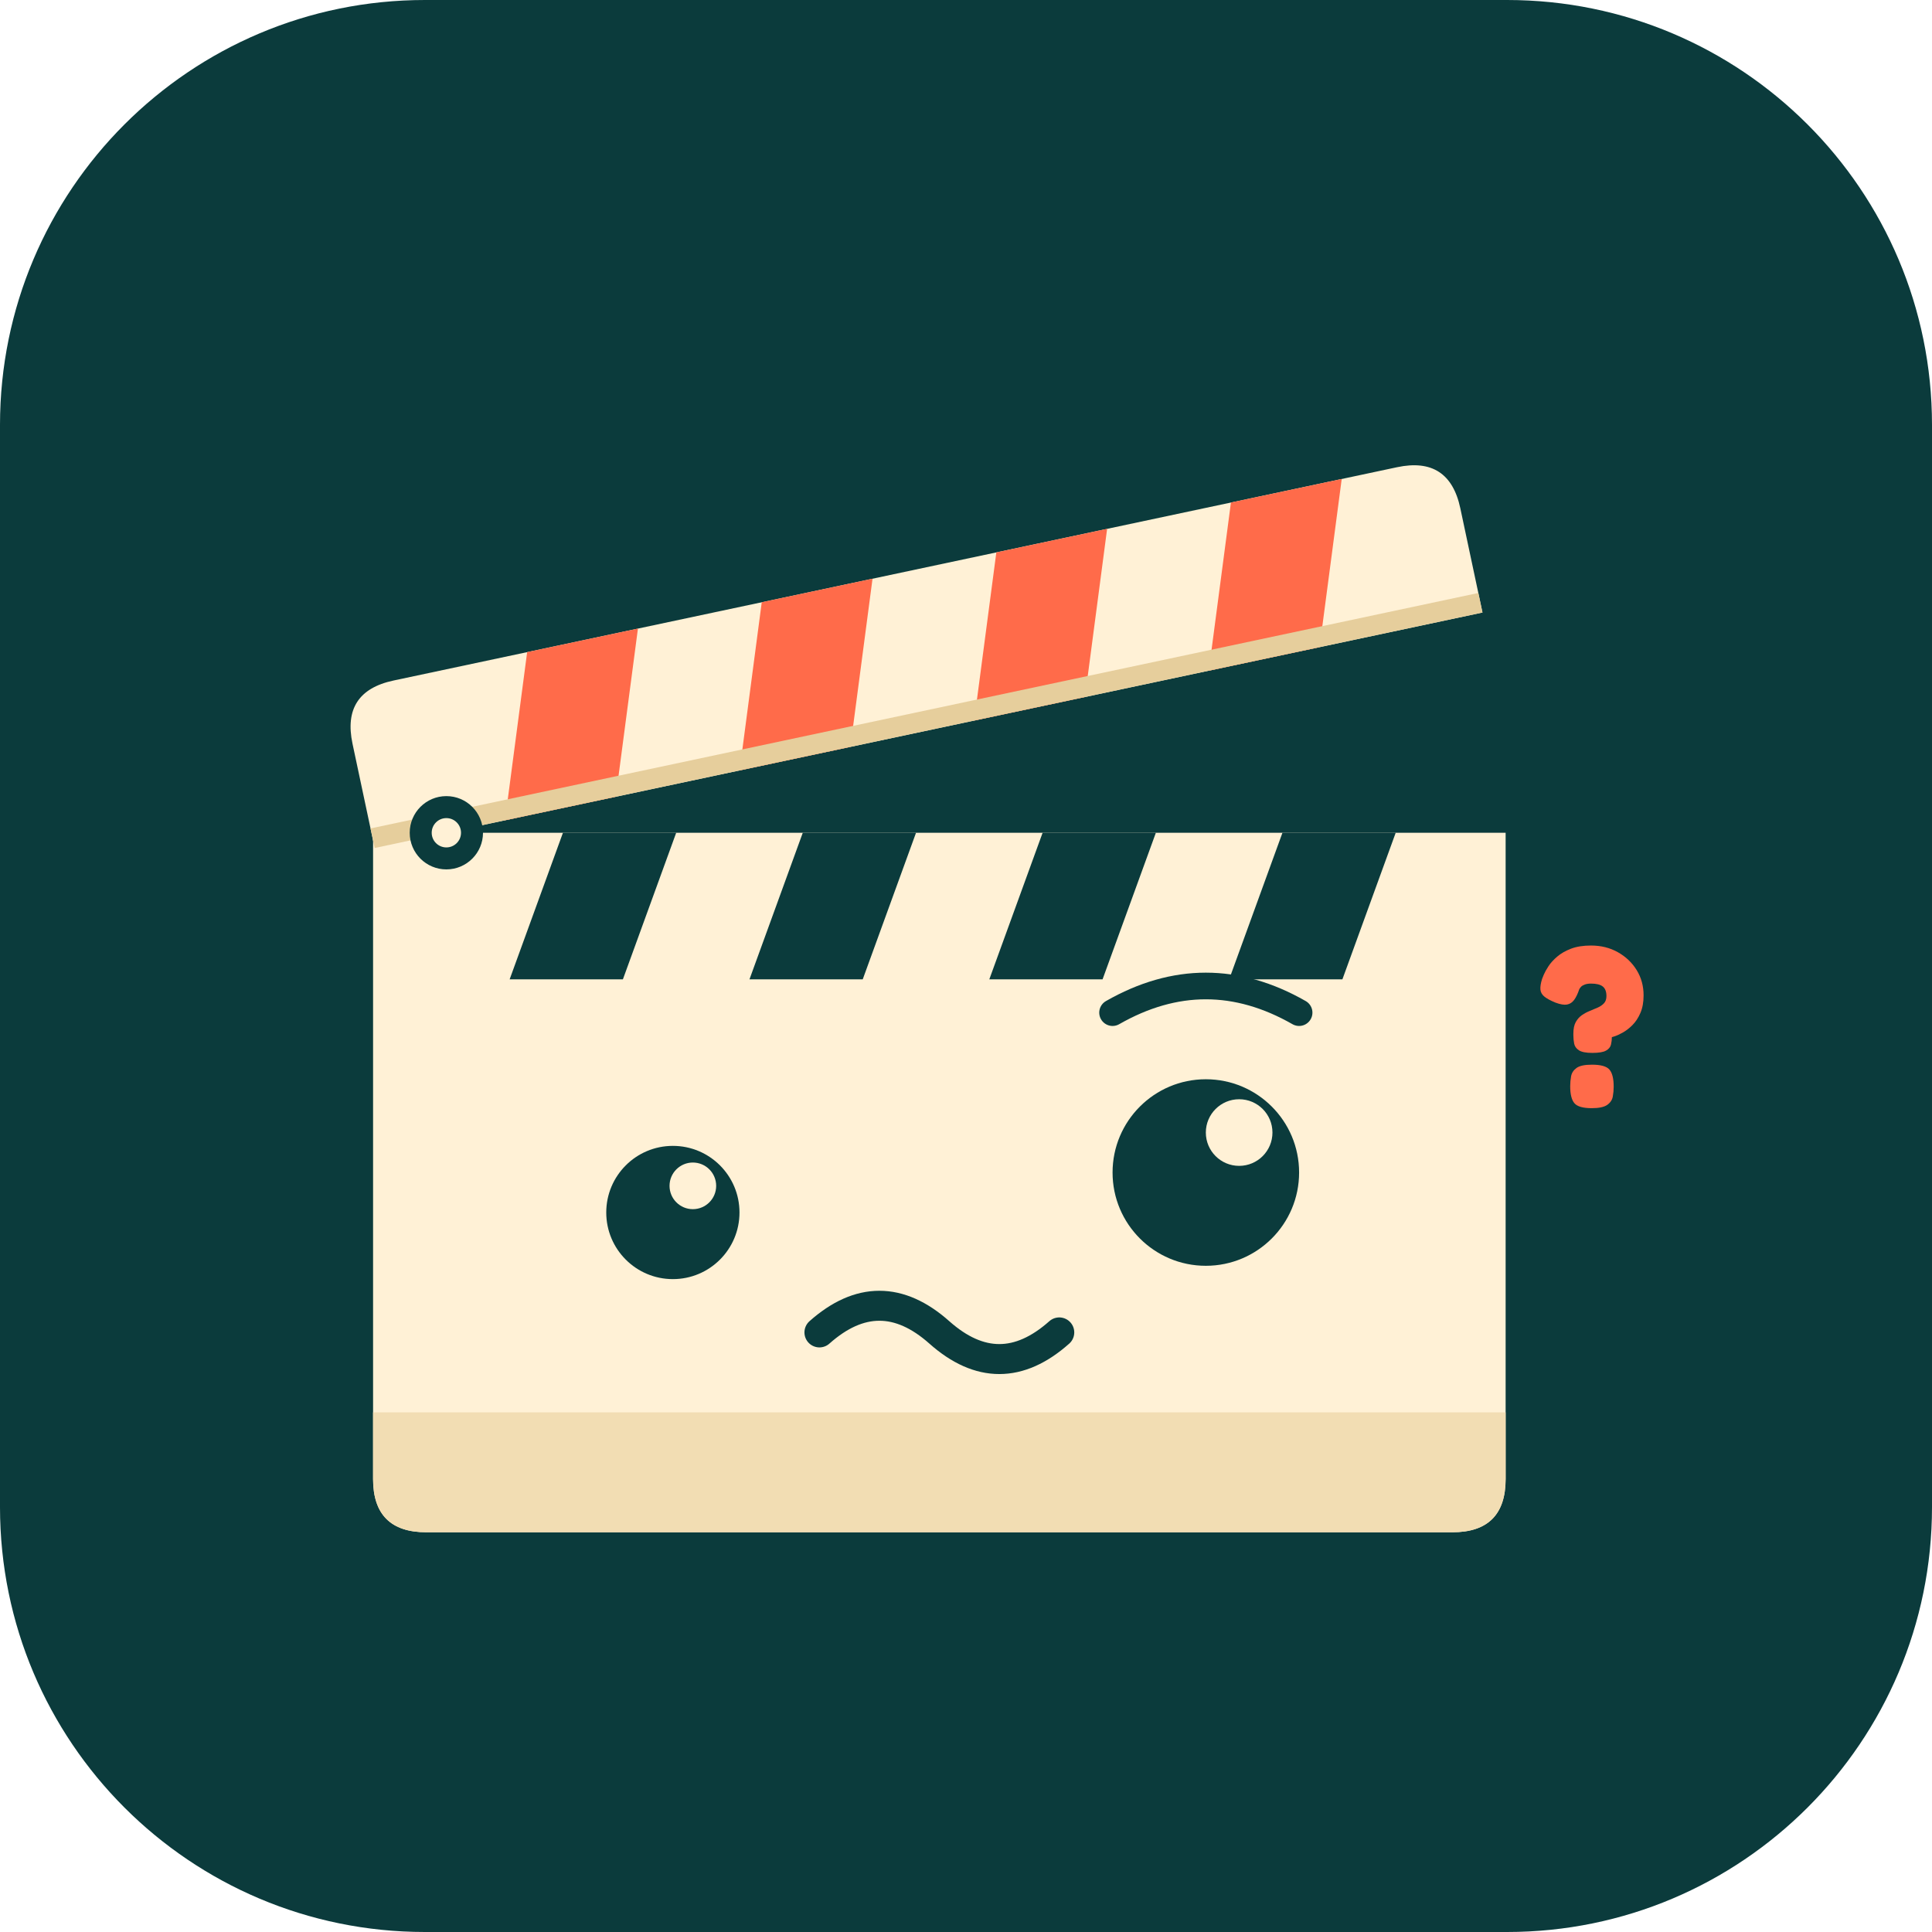
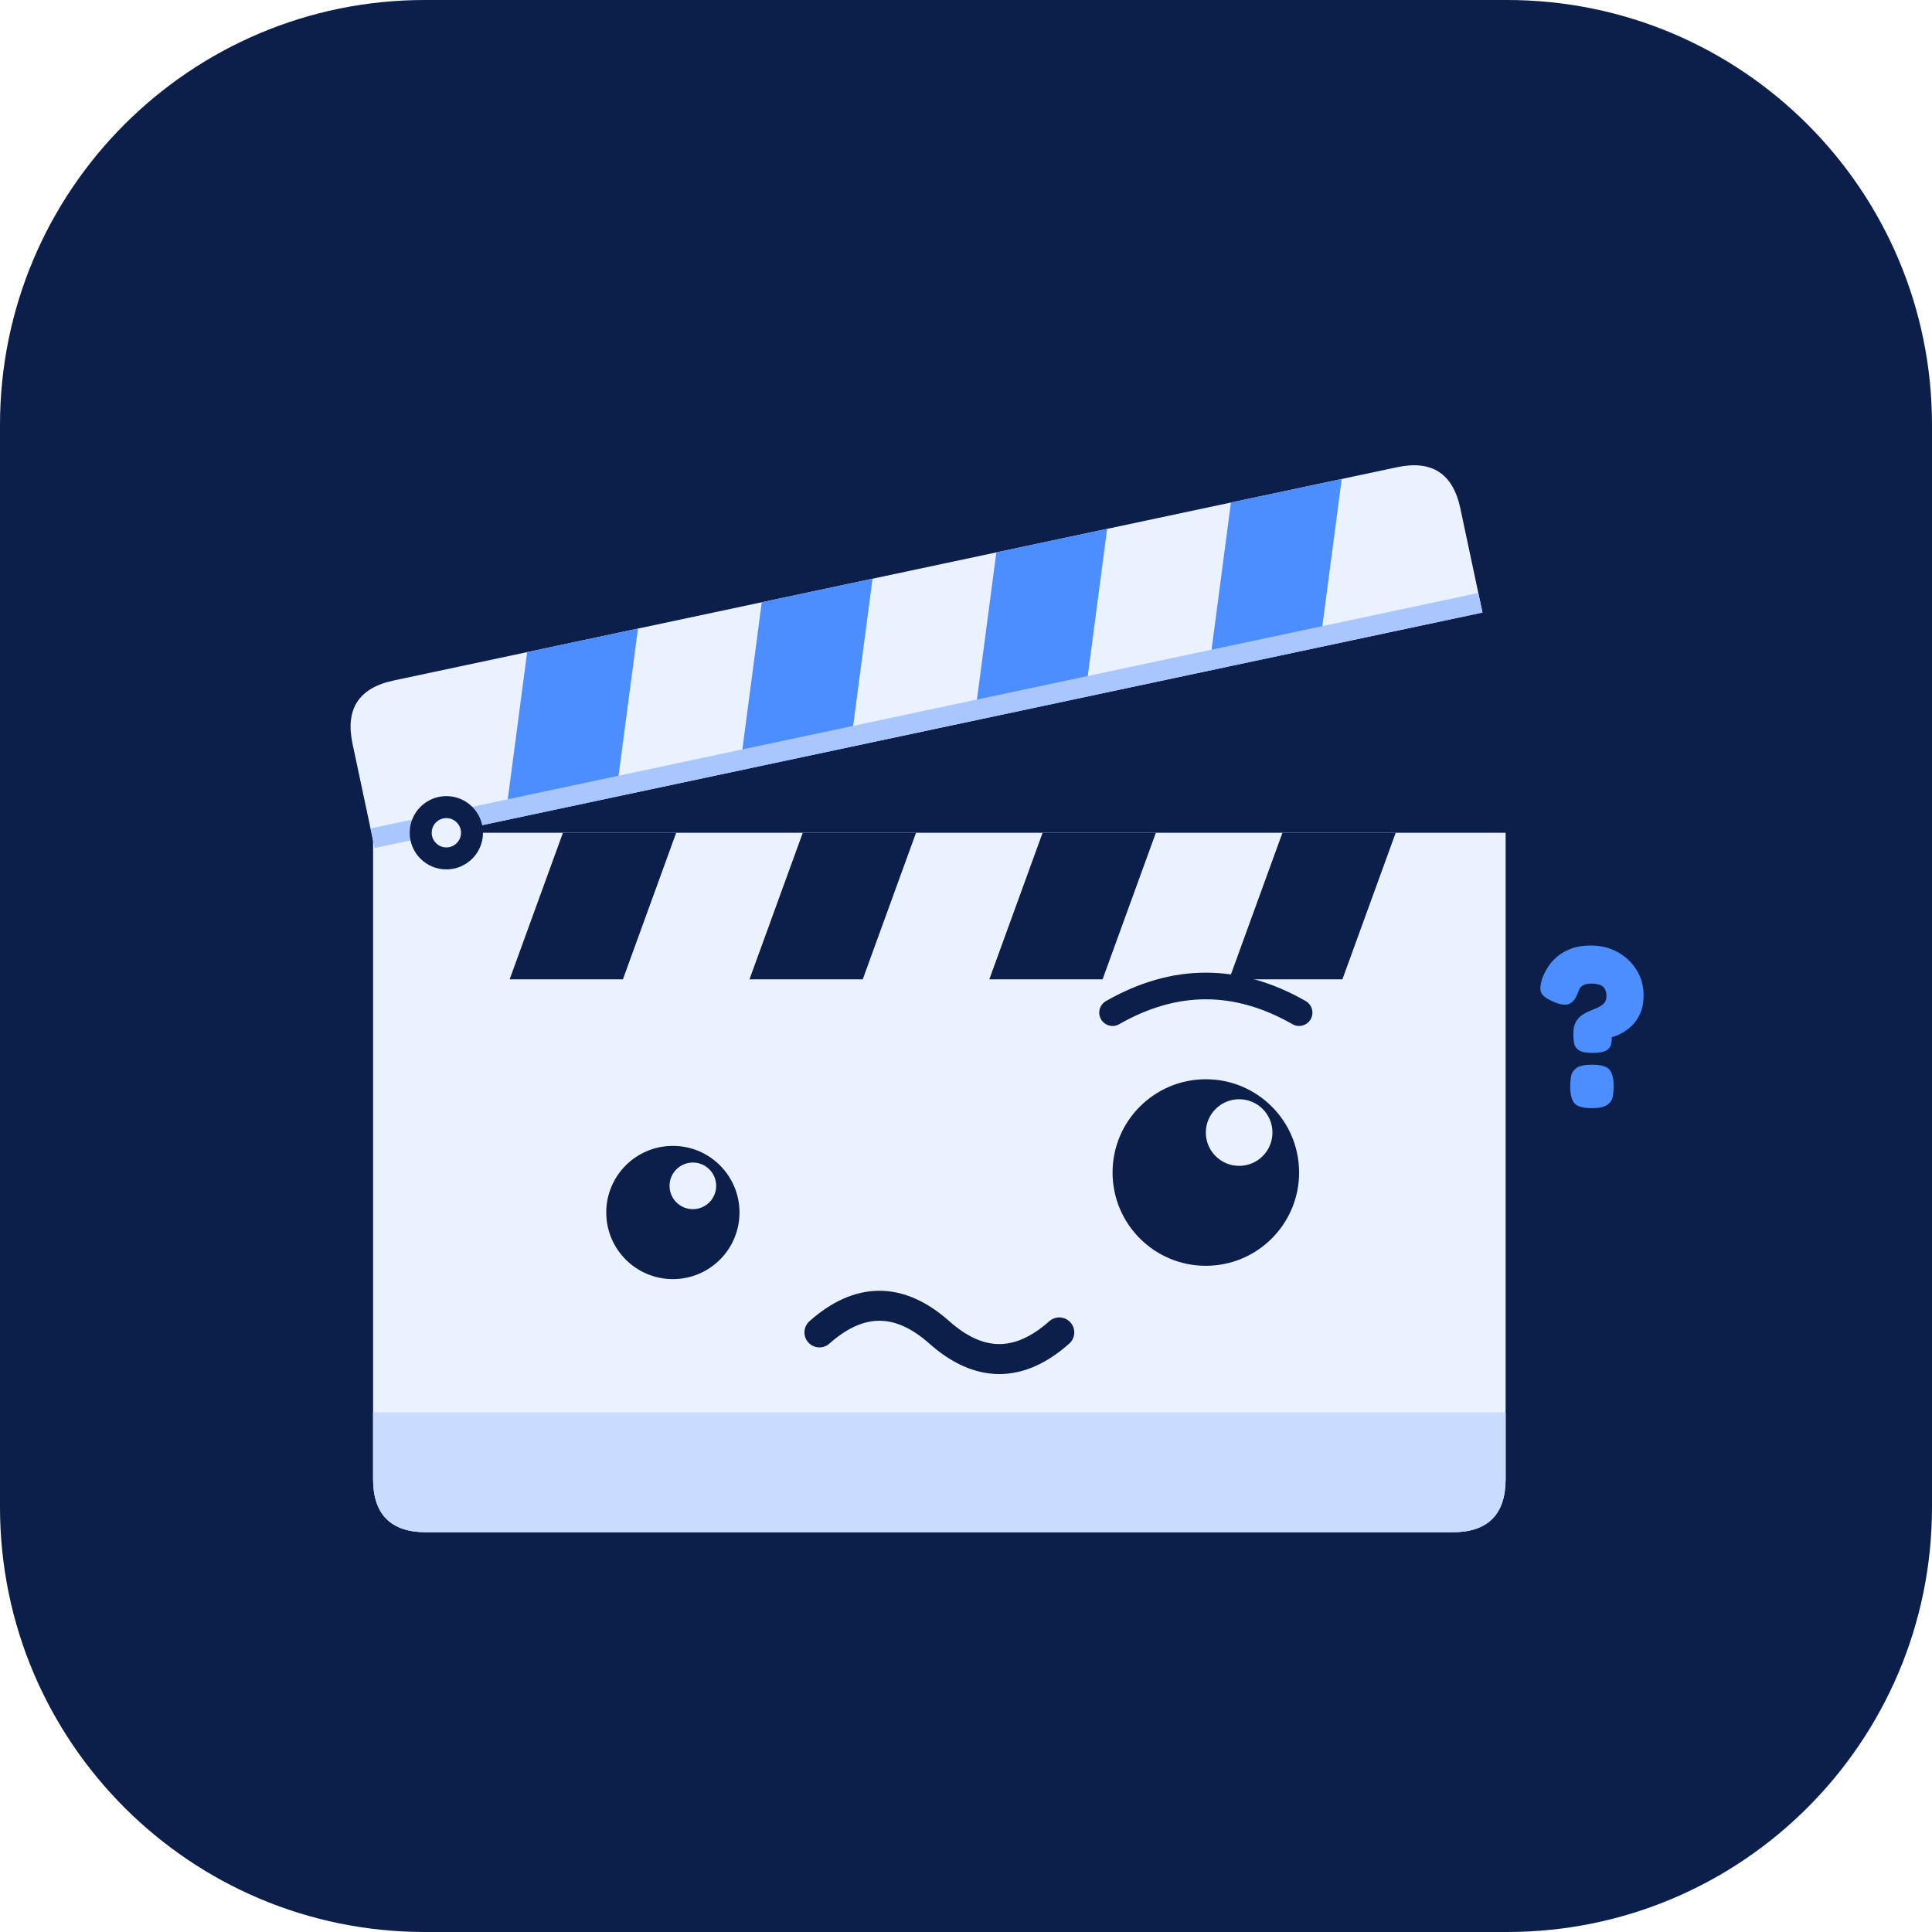
<svg xmlns="http://www.w3.org/2000/svg" width="512" height="512" viewBox="0 0 512 512">
  <defs>
    <clipPath id="cl">
      <path d="M105 85 V69 Q105 61 113 61 H267 Q275 61 275 69 V85 Z" />
    </clipPath>
    <clipPath id="bc">
      <path d="M105 85 H275 V182 Q275 190 267 190 H113 Q105 190 105 182 Z" />
    </clipPath>
  </defs>
-   <rect width="512" height="512" rx="112.6" fill="#0B3B3C" />
+   <rect width="512" height="512" rx="112.6" fill="#0B1F4A" />
  <svg x="51.2" y="97.1" width="409.6" height="317.8" viewBox="78 15 232 180">
-     <path d="M105 85 H275 V182 Q275 190 267 190 H113 Q105 190 105 182 Z" fill="#FFF1D6" />
+     <path d="M105 85 H275 V182 Q275 190 267 190 H113 Q105 190 105 182 Z" fill="#EAF1FF" />
    <g clip-path="url(#bc)">
-       <rect x="105" y="172" width="170" height="18" fill="#F2DDB3" />
+       <rect x="105" y="172" width="170" height="18" fill="#C9DBFF" />
    </g>
-     <polygon points="133.5,85 150.5,85 142.5,107 125.5,107" fill="#0B3B3C" />
-     <polygon points="169.5,85 186.5,85 178.5,107 161.5,107" fill="#0B3B3C" />
-     <polygon points="205.5,85 222.5,85 214.5,107 197.5,107" fill="#0B3B3C" />
-     <polygon points="241.5,85 258.5,85 250.5,107 233.5,107" fill="#0B3B3C" />
+     <polygon points="133.5,85 150.5,85 142.5,107 125.5,107" fill="#0B1F4A" />
+     <polygon points="169.5,85 186.5,85 178.5,107 161.5,107" fill="#0B1F4A" />
+     <polygon points="205.5,85 222.5,85 214.5,107 197.5,107" fill="#0B1F4A" />
+     <polygon points="241.5,85 258.5,85 250.5,107 233.5,107" fill="#0B1F4A" />
    <g transform="rotate(-12 116 85)">
-       <path d="M105 85 V69 Q105 61 113 61 H267 Q275 61 275 69 V85 Z" fill="#FFF1D6" />
+       <path d="M105 85 V69 Q105 61 113 61 H267 Q275 61 275 69 V85 Z" fill="#EAF1FF" />
      <g clip-path="url(#cl)">
-         <polygon points="133.5,61 150.5,61 142,85 125,85" fill="#FF6B4A" />
-         <polygon points="169.5,61 186.5,61 178,85 161,85" fill="#FF6B4A" />
-         <polygon points="205.5,61 222.5,61 214,85 197,85" fill="#FF6B4A" />
-         <polygon points="241.5,61 258.5,61 250,85 233,85" fill="#FF6B4A" />
-         <rect x="105" y="82" width="170" height="3" fill="#E6CE9C" />
+         <polygon points="133.5,61 150.5,61 142,85 125,85" fill="#4C8DFF" />
+         <polygon points="169.5,61 186.5,61 178,85 161,85" fill="#4C8DFF" />
+         <polygon points="205.5,61 222.5,61 214,85 197,85" fill="#4C8DFF" />
+         <polygon points="241.5,61 258.5,61 250,85 233,85" fill="#4C8DFF" />
+         <rect x="105" y="82" width="170" height="3" fill="#A9C6FF" />
      </g>
    </g>
-     <circle cx="116" cy="85" r="5.5" fill="#0B3B3C" />
-     <circle cx="116" cy="85" r="2.2" fill="#FFF1D6" />
-     <circle cx="150" cy="142" r="10" fill="#0B3B3C" />
-     <circle cx="230" cy="136" r="14" fill="#0B3B3C" />
-     <circle cx="153" cy="138" r="3.5" fill="#FFF1D6" />
-     <circle cx="235" cy="130" r="5" fill="#FFF1D6" />
-     <path d="M216 112 Q230 104 244 112" fill="none" stroke="#0B3B3C" stroke-width="4" stroke-linecap="round" />
-     <path d="M172 160 Q181 152 190 160 T208 160" fill="none" stroke="#0B3B3C" stroke-width="4.5" stroke-linecap="round" />
-     <path transform="translate(280.0,126.0) scale(0.034)" d="M236 -234Q194 -234 176.5 -245.5Q159 -257 155.5 -275.0Q152 -293 152 -312V-319Q152 -351 162.5 -370.0Q173 -389 189.5 -400.5Q206 -412 225.0 -419.5Q244 -427 260.5 -434.5Q277 -442 287.5 -453.5Q298 -465 298 -485Q298 -514 282.0 -527.0Q266 -540 230 -540Q214 -540 203.0 -536.0Q192 -532 186.5 -526.5Q181 -521 178 -515Q168 -485 155.5 -468.0Q143 -451 124.0 -447.5Q105 -444 73 -456Q39 -470 23.5 -483.0Q8 -496 6.5 -514.0Q5 -532 14 -561Q15 -564 21.5 -579.5Q28 -595 42.0 -616.5Q56 -638 80.5 -659.0Q105 -680 141.5 -694.0Q178 -708 230 -708Q296 -708 348.5 -678.5Q401 -649 431.5 -599.5Q462 -550 462 -488Q462 -443 448.0 -410.5Q434 -378 413.0 -357.0Q392 -336 370.5 -324.0Q349 -312 333.5 -307.0Q318 -302 315 -302L322 -314V-304Q322 -287 318.0 -270.5Q314 -254 296.0 -244.0Q278 -234 236 -234ZM233 10Q175 10 156.5 -12.0Q138 -34 138 -87Q138 -109 142.0 -131.0Q146 -153 166.0 -167.5Q186 -182 234 -182Q293 -182 311.5 -160.0Q330 -138 330 -85Q330 -63 326.0 -41.0Q322 -19 301.5 -4.5Q281 10 233 10Z" fill="#FF6B4A" />
+     <circle cx="116" cy="85" r="5.5" fill="#0B1F4A" />
+     <circle cx="116" cy="85" r="2.2" fill="#EAF1FF" />
+     <circle cx="150" cy="142" r="10" fill="#0B1F4A" />
+     <circle cx="230" cy="136" r="14" fill="#0B1F4A" />
+     <circle cx="153" cy="138" r="3.5" fill="#EAF1FF" />
+     <circle cx="235" cy="130" r="5" fill="#EAF1FF" />
+     <path d="M216 112 Q230 104 244 112" fill="none" stroke="#0B1F4A" stroke-width="4" stroke-linecap="round" />
+     <path d="M172 160 Q181 152 190 160 T208 160" fill="none" stroke="#0B1F4A" stroke-width="4.5" stroke-linecap="round" />
+     <path transform="translate(280.0,126.0) scale(0.034)" d="M236 -234Q194 -234 176.5 -245.5Q159 -257 155.5 -275.0Q152 -293 152 -312V-319Q152 -351 162.5 -370.0Q173 -389 189.5 -400.5Q206 -412 225.0 -419.5Q244 -427 260.5 -434.5Q277 -442 287.5 -453.5Q298 -465 298 -485Q298 -514 282.0 -527.0Q266 -540 230 -540Q214 -540 203.0 -536.0Q192 -532 186.5 -526.5Q181 -521 178 -515Q168 -485 155.5 -468.0Q143 -451 124.0 -447.5Q105 -444 73 -456Q39 -470 23.5 -483.0Q8 -496 6.5 -514.0Q5 -532 14 -561Q15 -564 21.5 -579.5Q28 -595 42.0 -616.5Q56 -638 80.5 -659.0Q105 -680 141.5 -694.0Q178 -708 230 -708Q296 -708 348.5 -678.5Q401 -649 431.5 -599.5Q462 -550 462 -488Q462 -443 448.0 -410.5Q434 -378 413.0 -357.0Q392 -336 370.5 -324.0Q349 -312 333.5 -307.0Q318 -302 315 -302L322 -314V-304Q322 -287 318.0 -270.5Q314 -254 296.0 -244.0Q278 -234 236 -234ZM233 10Q175 10 156.5 -12.0Q138 -34 138 -87Q138 -109 142.0 -131.0Q146 -153 166.0 -167.5Q186 -182 234 -182Q293 -182 311.5 -160.0Q330 -138 330 -85Q330 -63 326.0 -41.0Q322 -19 301.5 -4.5Q281 10 233 10Z" fill="#4C8DFF" />
  </svg>
</svg>
